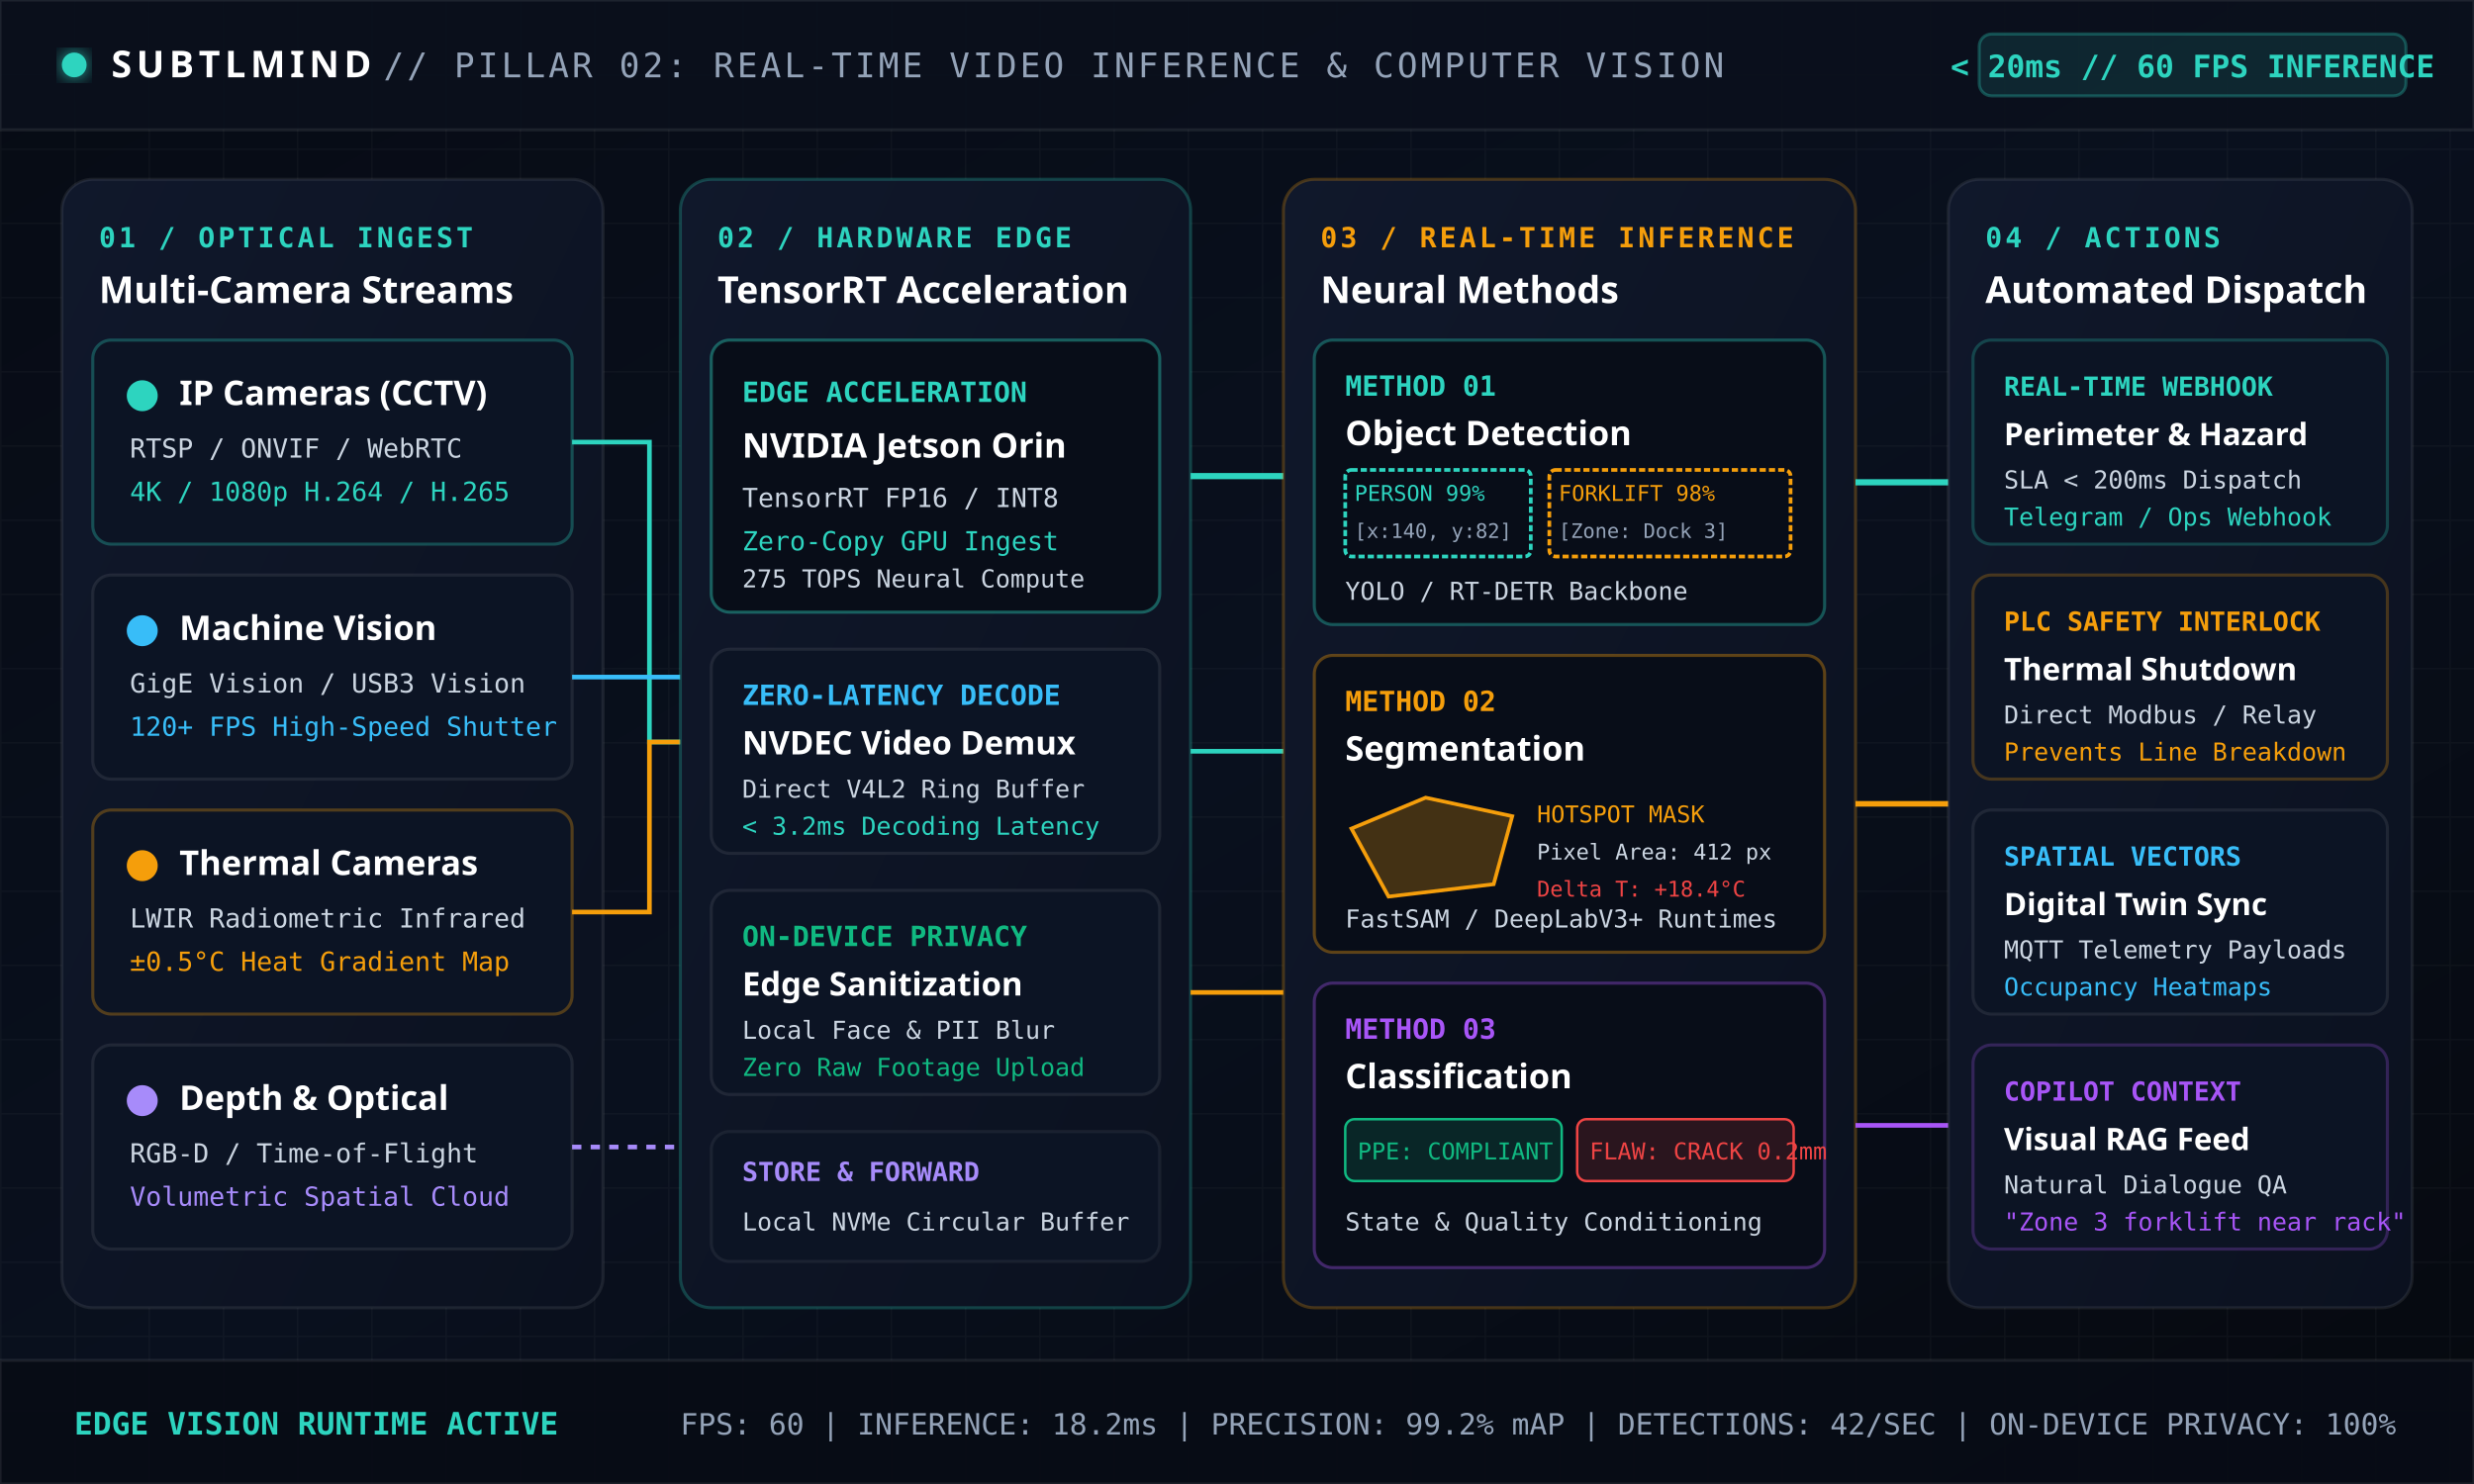
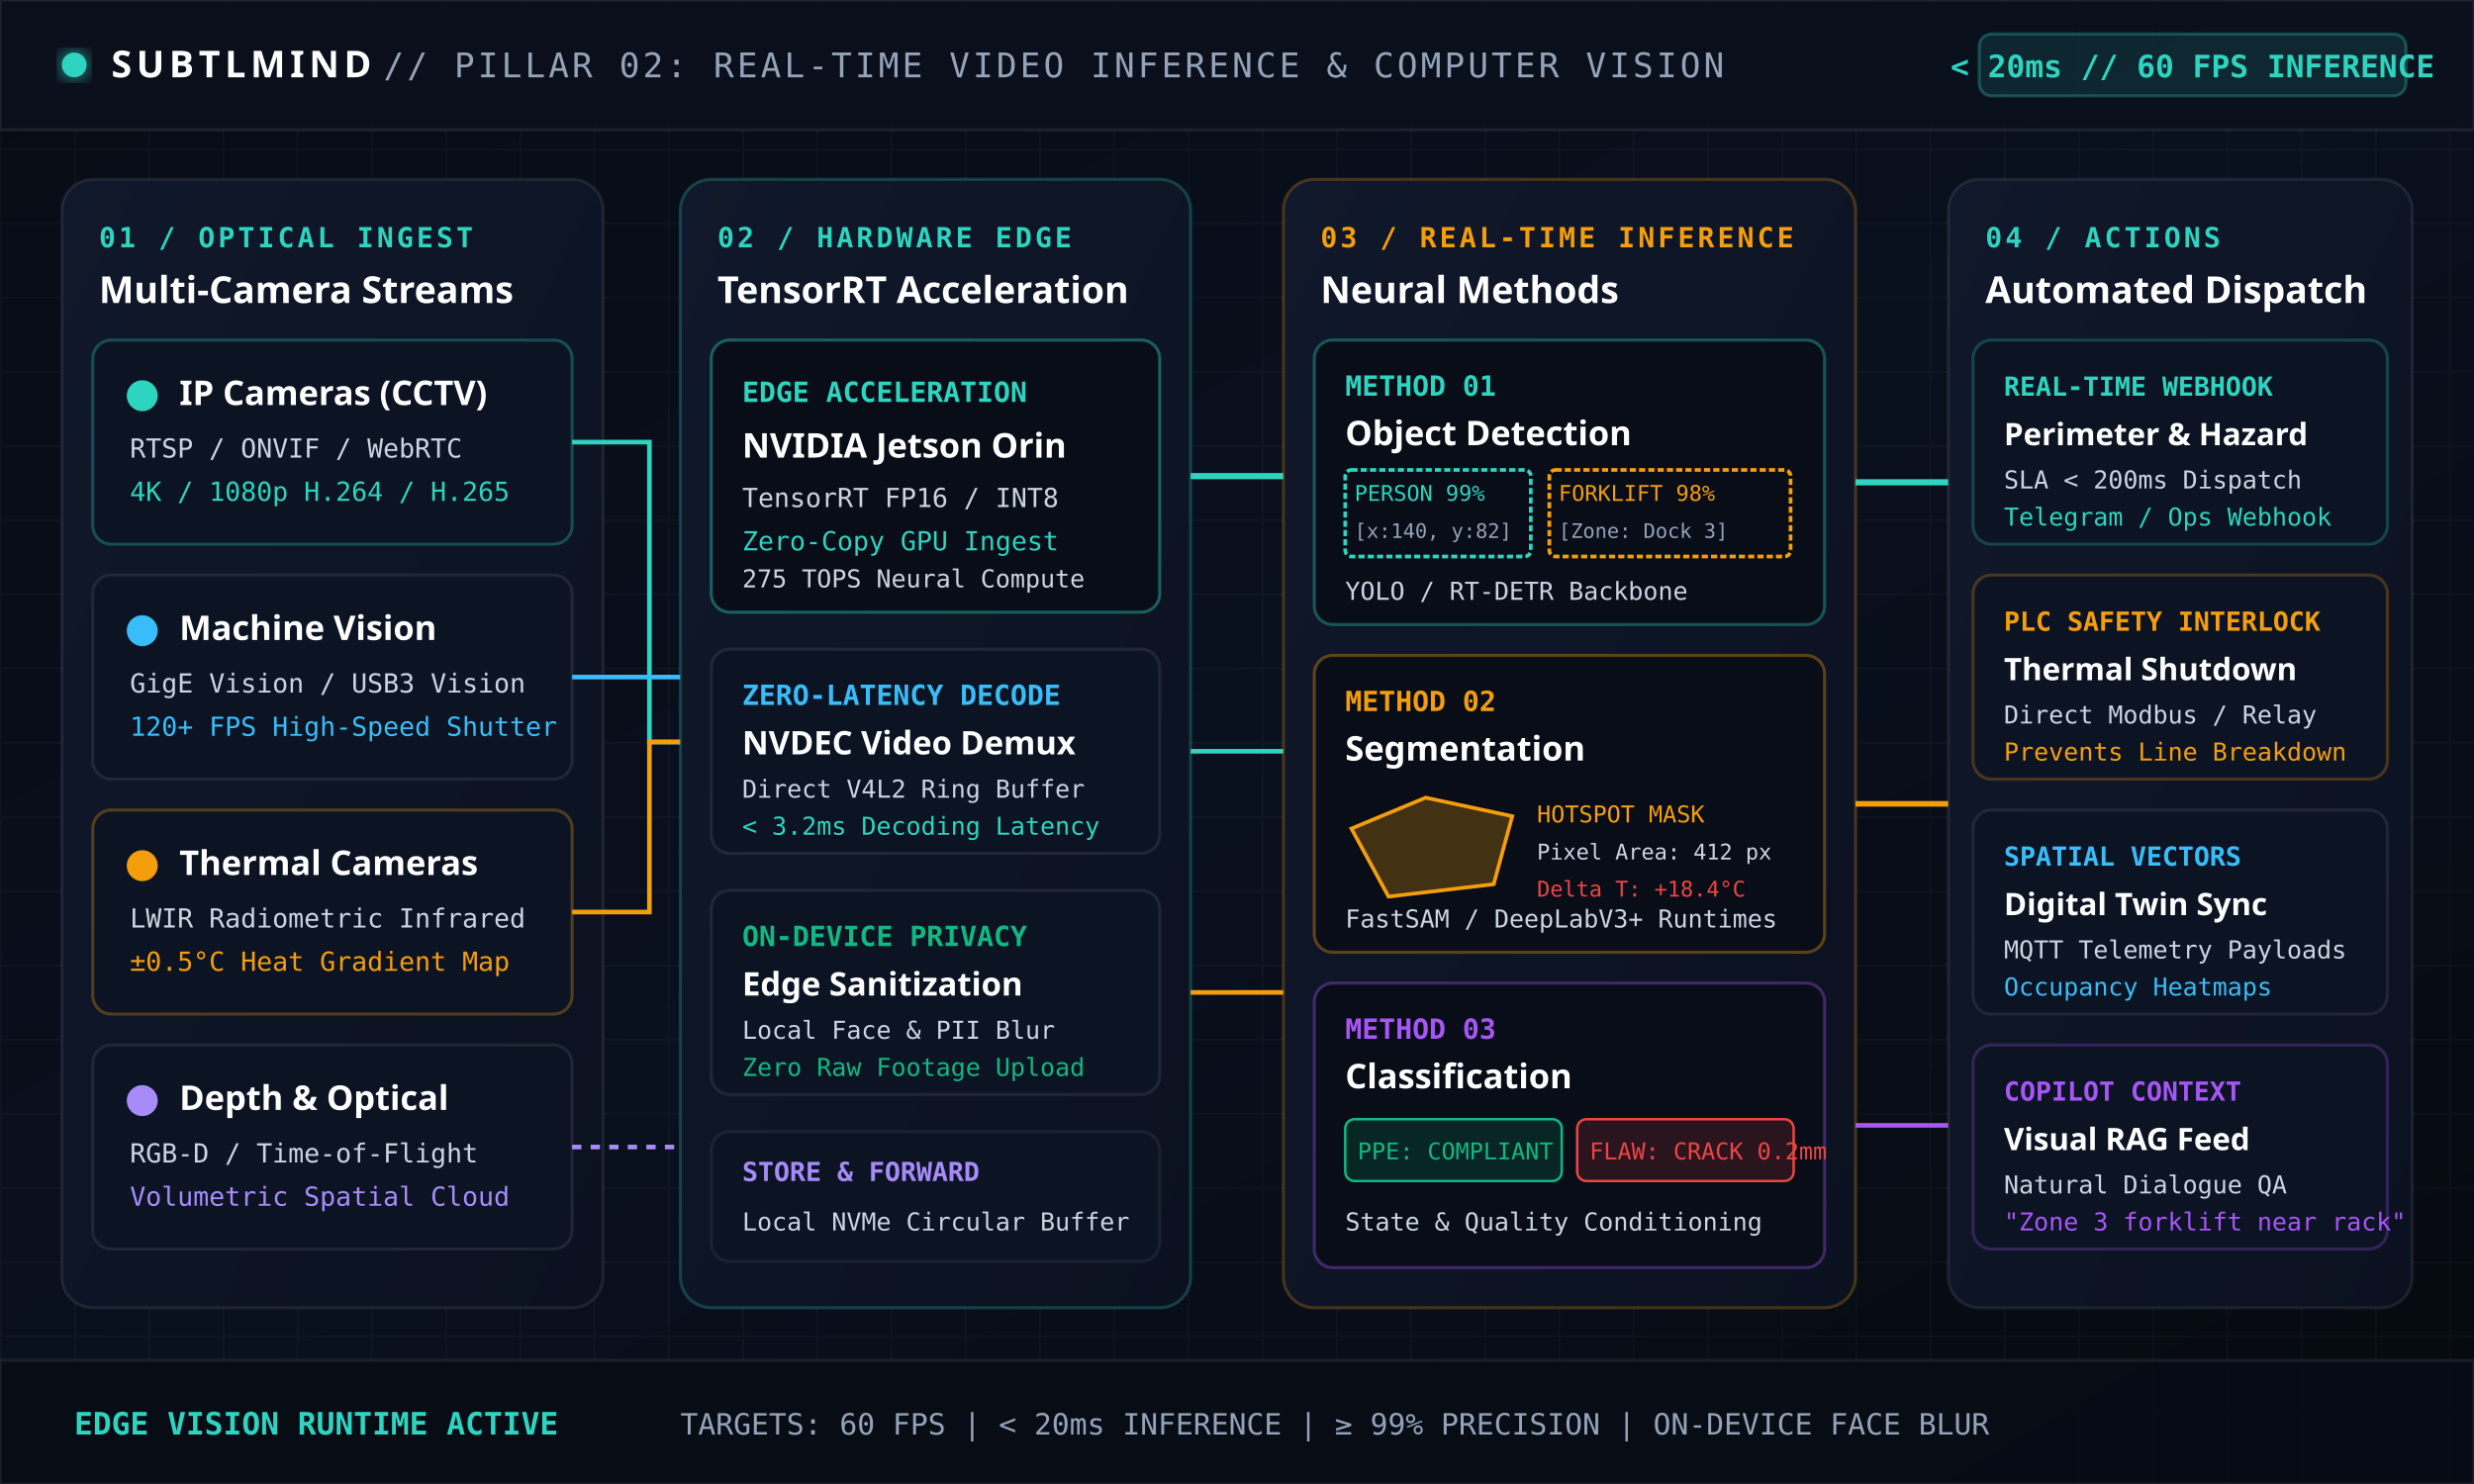
<svg xmlns="http://www.w3.org/2000/svg" viewBox="0 0 800 480" width="100%" height="100%">
  <defs>
    <linearGradient id="bgGradVision" x1="0%" y1="0%" x2="100%" y2="100%">
      <stop offset="0%" stop-color="#070B14" />
      <stop offset="50%" stop-color="#09101E" />
      <stop offset="100%" stop-color="#06090F" />
    </linearGradient>
    <linearGradient id="cardGradVision" x1="0%" y1="0%" x2="100%" y2="100%">
      <stop offset="0%" stop-color="#10182B" />
      <stop offset="100%" stop-color="#0B111F" />
    </linearGradient>
    <linearGradient id="tealGradV" x1="0%" y1="0%" x2="100%" y2="0%">
      <stop offset="0%" stop-color="#2DD4BF" />
      <stop offset="100%" stop-color="#0D9488" />
    </linearGradient>
    <linearGradient id="thermalGradV" x1="0%" y1="0%" x2="100%" y2="0%">
      <stop offset="0%" stop-color="#F59E0B" />
      <stop offset="50%" stop-color="#EF4444" />
      <stop offset="100%" stop-color="#A855F7" />
    </linearGradient>
    <pattern id="techGridV" width="24" height="24" patternUnits="userSpaceOnUse">
      <path d="M 24 0 L 0 0 0 24" fill="none" stroke="rgba(255, 255, 255, 0.03)" stroke-width="1" />
    </pattern>
    <filter id="tealGlowV" x="-20%" y="-20%" width="140%" height="140%">
      <feGaussianBlur stdDeviation="3" result="blur" />
      <feComposite in="SourceGraphic" in2="blur" operator="over" />
    </filter>
    <filter id="amberGlowV" x="-20%" y="-20%" width="140%" height="140%">
      <feGaussianBlur stdDeviation="3" result="blur" />
      <feComposite in="SourceGraphic" in2="blur" operator="over" />
    </filter>
  </defs>
  <rect width="800" height="480" fill="url(#bgGradVision)" />
  <rect width="800" height="480" fill="url(#techGridV)" />
  <rect x="0" y="0" width="800" height="42" fill="rgba(10, 16, 28, 0.9)" stroke="rgba(255, 255, 255, 0.08)" stroke-width="1" />
  <circle cx="24" cy="21" r="4" fill="#2DD4BF" filter="url(#tealGlowV)" />
  <text x="36" y="25" fill="#FFFFFF" font-family="'Plus Jakarta Sans', sans-serif" font-size="12" font-weight="700" letter-spacing="1.5">SUBTLMIND</text>
  <text x="124" y="25" fill="#94A3B8" font-family="'JetBrains Mono', monospace" font-size="11" letter-spacing="1">// PILLAR 02: REAL-TIME VIDEO INFERENCE &amp; COMPUTER VISION</text>
  <rect x="640" y="11" width="138" height="20" rx="4" fill="rgba(45, 212, 191, 0.12)" stroke="rgba(45, 212, 191, 0.3)" stroke-width="1" />
  <text x="709" y="25" fill="#2DD4BF" font-family="'JetBrains Mono', monospace" font-size="10" font-weight="700" text-anchor="middle">&lt; 20ms // 60 FPS INFERENCE</text>
  <rect x="20" y="58" width="175" height="365" rx="10" fill="url(#cardGradVision)" stroke="rgba(255, 255, 255, 0.08)" stroke-width="1" />
  <text x="32" y="80" fill="#2DD4BF" font-family="'JetBrains Mono', monospace" font-size="9" font-weight="700" letter-spacing="1">01 / OPTICAL INGEST</text>
  <text x="32" y="98" fill="#FFFFFF" font-family="'Plus Jakarta Sans', sans-serif" font-size="12" font-weight="700">Multi-Camera Streams</text>
  <g transform="translate(30, 110)">
    <rect width="155" height="66" rx="6" fill="#0C1424" stroke="rgba(45, 212, 191, 0.3)" stroke-width="1" />
    <circle cx="16" cy="18" r="5" fill="#2DD4BF" />
    <text x="28" y="21" fill="#FFFFFF" font-family="'Plus Jakarta Sans', sans-serif" font-size="11" font-weight="600">IP Cameras (CCTV)</text>
    <text x="12" y="38" fill="#CBD5E1" font-family="'JetBrains Mono', monospace" font-size="8.5">RTSP / ONVIF / WebRTC</text>
    <text x="12" y="52" fill="#2DD4BF" font-family="'JetBrains Mono', monospace" font-size="8.5">4K / 1080p H.264 / H.265</text>
  </g>
  <g transform="translate(30, 186)">
    <rect width="155" height="66" rx="6" fill="#0C1424" stroke="rgba(255, 255, 255, 0.08)" stroke-width="1" />
    <circle cx="16" cy="18" r="5" fill="#38BDF8" />
    <text x="28" y="21" fill="#FFFFFF" font-family="'Plus Jakarta Sans', sans-serif" font-size="11" font-weight="600">Machine Vision</text>
    <text x="12" y="38" fill="#CBD5E1" font-family="'JetBrains Mono', monospace" font-size="8.5">GigE Vision / USB3 Vision</text>
    <text x="12" y="52" fill="#38BDF8" font-family="'JetBrains Mono', monospace" font-size="8.5">120+ FPS High-Speed Shutter</text>
  </g>
  <g transform="translate(30, 262)">
    <rect width="155" height="66" rx="6" fill="#0C1424" stroke="rgba(245, 158, 11, 0.3)" stroke-width="1" />
    <circle cx="16" cy="18" r="5" fill="#F59E0B" />
    <text x="28" y="21" fill="#FFFFFF" font-family="'Plus Jakarta Sans', sans-serif" font-size="11" font-weight="600">Thermal Cameras</text>
    <text x="12" y="38" fill="#CBD5E1" font-family="'JetBrains Mono', monospace" font-size="8.5">LWIR Radiometric Infrared</text>
    <text x="12" y="52" fill="#F59E0B" font-family="'JetBrains Mono', monospace" font-size="8.5">±0.5°C Heat Gradient Map</text>
  </g>
  <g transform="translate(30, 338)">
    <rect width="155" height="66" rx="6" fill="#0C1424" stroke="rgba(255, 255, 255, 0.08)" stroke-width="1" />
    <circle cx="16" cy="18" r="5" fill="#A78BFA" />
    <text x="28" y="21" fill="#FFFFFF" font-family="'Plus Jakarta Sans', sans-serif" font-size="11" font-weight="600">Depth &amp; Optical</text>
    <text x="12" y="38" fill="#CBD5E1" font-family="'JetBrains Mono', monospace" font-size="8.5">RGB-D / Time-of-Flight</text>
    <text x="12" y="52" fill="#A78BFA" font-family="'JetBrains Mono', monospace" font-size="8.5">Volumetric Spatial Cloud</text>
  </g>
  <path d="M 185 143 L 210 143 L 210 240 L 220 240" fill="none" stroke="#2DD4BF" stroke-width="1.5" />
  <path d="M 185 219 L 220 219" fill="none" stroke="#38BDF8" stroke-width="1.5" />
  <path d="M 185 295 L 210 295 L 210 240 L 220 240" fill="none" stroke="#F59E0B" stroke-width="1.5" />
  <path d="M 185 371 L 220 371" fill="none" stroke="#A78BFA" stroke-width="1.5" stroke-dasharray="3,3" />
  <rect x="220" y="58" width="165" height="365" rx="10" fill="url(#cardGradVision)" stroke="rgba(45, 212, 191, 0.25)" stroke-width="1" />
  <text x="232" y="80" fill="#2DD4BF" font-family="'JetBrains Mono', monospace" font-size="9" font-weight="700" letter-spacing="1">02 / HARDWARE EDGE</text>
  <text x="232" y="98" fill="#FFFFFF" font-family="'Plus Jakarta Sans', sans-serif" font-size="12" font-weight="700">TensorRT Acceleration</text>
  <g transform="translate(230, 110)">
    <rect width="145" height="88" rx="6" fill="#080D18" stroke="rgba(45, 212, 191, 0.4)" stroke-width="1" />
    <text x="10" y="20" fill="#2DD4BF" font-family="'JetBrains Mono', monospace" font-size="9" font-weight="700">EDGE ACCELERATION</text>
    <text x="10" y="38" fill="#FFFFFF" font-family="'Plus Jakarta Sans', sans-serif" font-size="11" font-weight="700">NVIDIA Jetson Orin</text>
    <text x="10" y="54" fill="#CBD5E1" font-family="'JetBrains Mono', monospace" font-size="8.5">TensorRT FP16 / INT8</text>
    <text x="10" y="68" fill="#2DD4BF" font-family="'JetBrains Mono', monospace" font-size="8.5">Zero-Copy GPU Ingest</text>
    <text x="10" y="80" fill="#CBD5E1" font-family="'JetBrains Mono', monospace" font-size="8">275 TOPS Neural Compute</text>
  </g>
  <g transform="translate(230, 210)">
    <rect width="145" height="66" rx="6" fill="#0C1424" stroke="rgba(255, 255, 255, 0.08)" stroke-width="1" />
    <text x="10" y="18" fill="#38BDF8" font-family="'JetBrains Mono', monospace" font-size="9" font-weight="700">ZERO-LATENCY DECODE</text>
    <text x="10" y="34" fill="#FFFFFF" font-family="'Plus Jakarta Sans', sans-serif" font-size="10.5" font-weight="600">NVDEC Video Demux</text>
    <text x="10" y="48" fill="#CBD5E1" font-family="'JetBrains Mono', monospace" font-size="8">Direct V4L2 Ring Buffer</text>
    <text x="10" y="60" fill="#2DD4BF" font-family="'JetBrains Mono', monospace" font-size="8">&lt; 3.2ms Decoding Latency</text>
  </g>
  <g transform="translate(230, 288)">
    <rect width="145" height="66" rx="6" fill="#0C1424" stroke="rgba(255, 255, 255, 0.08)" stroke-width="1" />
    <text x="10" y="18" fill="#10B981" font-family="'JetBrains Mono', monospace" font-size="9" font-weight="700">ON-DEVICE PRIVACY</text>
    <text x="10" y="34" fill="#FFFFFF" font-family="'Plus Jakarta Sans', sans-serif" font-size="10.5" font-weight="600">Edge Sanitization</text>
    <text x="10" y="48" fill="#CBD5E1" font-family="'JetBrains Mono', monospace" font-size="8">Local Face &amp; PII Blur</text>
    <text x="10" y="60" fill="#10B981" font-family="'JetBrains Mono', monospace" font-size="8">Zero Raw Footage Upload</text>
  </g>
  <g transform="translate(230, 366)">
    <rect width="145" height="42" rx="6" fill="#0C1424" stroke="rgba(255, 255, 255, 0.06)" stroke-width="1" />
    <text x="10" y="16" fill="#A78BFA" font-family="'JetBrains Mono', monospace" font-size="8.5" font-weight="700">STORE &amp; FORWARD</text>
    <text x="10" y="32" fill="#CBD5E1" font-family="'JetBrains Mono', monospace" font-size="8">Local NVMe Circular Buffer</text>
  </g>
  <path d="M 385 154 L 415 154" fill="none" stroke="#2DD4BF" stroke-width="2" />
  <path d="M 385 243 L 415 243" fill="none" stroke="#2DD4BF" stroke-width="1.5" />
  <path d="M 385 321 L 415 321" fill="none" stroke="#F59E0B" stroke-width="1.5" />
  <rect x="415" y="58" width="185" height="365" rx="10" fill="url(#cardGradVision)" stroke="rgba(245, 158, 11, 0.25)" stroke-width="1" />
  <text x="427" y="80" fill="#F59E0B" font-family="'JetBrains Mono', monospace" font-size="9" font-weight="700" letter-spacing="1">03 / REAL-TIME INFERENCE</text>
  <text x="427" y="98" fill="#FFFFFF" font-family="'Plus Jakarta Sans', sans-serif" font-size="12" font-weight="700">Neural Methods</text>
  <g transform="translate(425, 110)">
    <rect width="165" height="92" rx="6" fill="#080D18" stroke="rgba(45, 212, 191, 0.35)" stroke-width="1" />
    <text x="10" y="18" fill="#2DD4BF" font-family="'JetBrains Mono', monospace" font-size="9" font-weight="700">METHOD 01</text>
    <text x="10" y="34" fill="#FFFFFF" font-family="'Plus Jakarta Sans', sans-serif" font-size="11" font-weight="700">Object Detection</text>
    <rect x="10" y="42" width="60" height="28" rx="2" fill="none" stroke="#2DD4BF" stroke-width="1.2" stroke-dasharray="2 1" />
    <text x="13" y="52" fill="#2DD4BF" font-family="'JetBrains Mono', monospace" font-size="7">PERSON 99%</text>
    <text x="13" y="64" fill="#94A3B8" font-family="'JetBrains Mono', monospace" font-size="6.5">[x:140, y:82]</text>
    <rect x="76" y="42" width="78" height="28" rx="2" fill="none" stroke="#F59E0B" stroke-width="1.2" stroke-dasharray="2 1" />
    <text x="79" y="52" fill="#F59E0B" font-family="'JetBrains Mono', monospace" font-size="7">FORKLIFT 98%</text>
    <text x="79" y="64" fill="#94A3B8" font-family="'JetBrains Mono', monospace" font-size="6.5">[Zone: Dock 3]</text>
    <text x="10" y="84" fill="#CBD5E1" font-family="'JetBrains Mono', monospace" font-size="8">YOLO / RT-DETR Backbone</text>
  </g>
  <g transform="translate(425, 212)">
    <rect width="165" height="96" rx="6" fill="#080D18" stroke="rgba(245, 158, 11, 0.35)" stroke-width="1" />
    <text x="10" y="18" fill="#F59E0B" font-family="'JetBrains Mono', monospace" font-size="9" font-weight="700">METHOD 02</text>
    <text x="10" y="34" fill="#FFFFFF" font-family="'Plus Jakarta Sans', sans-serif" font-size="11" font-weight="700">Segmentation</text>
    <polygon points="12,56 36,46 64,52 58,74 24,78" fill="rgba(245, 158, 11, 0.25)" stroke="#F59E0B" stroke-width="1.2" />
    <text x="72" y="54" fill="#F59E0B" font-family="'JetBrains Mono', monospace" font-size="7.5">HOTSPOT MASK</text>
    <text x="72" y="66" fill="#CBD5E1" font-family="'JetBrains Mono', monospace" font-size="7">Pixel Area: 412 px</text>
    <text x="72" y="78" fill="#EF4444" font-family="'JetBrains Mono', monospace" font-size="7">Delta T: +18.4°C</text>
    <text x="10" y="88" fill="#CBD5E1" font-family="'JetBrains Mono', monospace" font-size="8">FastSAM / DeepLabV3+ Runtimes</text>
  </g>
  <g transform="translate(425, 318)">
    <rect width="165" height="92" rx="6" fill="#080D18" stroke="rgba(168, 85, 247, 0.35)" stroke-width="1" />
    <text x="10" y="18" fill="#A855F7" font-family="'JetBrains Mono', monospace" font-size="9" font-weight="700">METHOD 03</text>
    <text x="10" y="34" fill="#FFFFFF" font-family="'Plus Jakarta Sans', sans-serif" font-size="11" font-weight="700">Classification</text>
    <rect x="10" y="44" width="70" height="20" rx="3" fill="rgba(16, 185, 129, 0.15)" stroke="#10B981" stroke-width="0.8" />
    <text x="14" y="57" fill="#10B981" font-family="'JetBrains Mono', monospace" font-size="7.5">PPE: COMPLIANT</text>
    <rect x="85" y="44" width="70" height="20" rx="3" fill="rgba(239, 68, 68, 0.15)" stroke="#EF4444" stroke-width="0.8" />
    <text x="89" y="57" fill="#EF4444" font-family="'JetBrains Mono', monospace" font-size="7.5">FLAW: CRACK 0.2mm</text>
    <text x="10" y="80" fill="#CBD5E1" font-family="'JetBrains Mono', monospace" font-size="8">State &amp; Quality Conditioning</text>
  </g>
  <path d="M 600 156 L 630 156" fill="none" stroke="#2DD4BF" stroke-width="2" />
  <path d="M 600 260 L 630 260" fill="none" stroke="#F59E0B" stroke-width="1.8" />
  <path d="M 600 364 L 630 364" fill="none" stroke="#A855F7" stroke-width="1.5" />
  <rect x="630" y="58" width="150" height="365" rx="10" fill="url(#cardGradVision)" stroke="rgba(255, 255, 255, 0.08)" stroke-width="1" />
  <text x="642" y="80" fill="#2DD4BF" font-family="'JetBrains Mono', monospace" font-size="9" font-weight="700" letter-spacing="1">04 / ACTIONS</text>
  <text x="642" y="98" fill="#FFFFFF" font-family="'Plus Jakarta Sans', sans-serif" font-size="12" font-weight="700">Automated Dispatch</text>
  <g transform="translate(638, 110)">
    <rect width="134" height="66" rx="6" fill="#0C1424" stroke="rgba(45, 212, 191, 0.25)" stroke-width="1" />
    <text x="10" y="18" fill="#2DD4BF" font-family="'JetBrains Mono', monospace" font-size="8.5" font-weight="700">REAL-TIME WEBHOOK</text>
    <text x="10" y="34" fill="#FFFFFF" font-family="'Plus Jakarta Sans', sans-serif" font-size="10" font-weight="600">Perimeter &amp; Hazard</text>
    <text x="10" y="48" fill="#CBD5E1" font-family="'JetBrains Mono', monospace" font-size="8">SLA &lt; 200ms Dispatch</text>
    <text x="10" y="60" fill="#2DD4BF" font-family="'JetBrains Mono', monospace" font-size="8">Telegram / Ops Webhook</text>
  </g>
  <g transform="translate(638, 186)">
    <rect width="134" height="66" rx="6" fill="#0C1424" stroke="rgba(245, 158, 11, 0.25)" stroke-width="1" />
    <text x="10" y="18" fill="#F59E0B" font-family="'JetBrains Mono', monospace" font-size="8.5" font-weight="700">PLC SAFETY INTERLOCK</text>
    <text x="10" y="34" fill="#FFFFFF" font-family="'Plus Jakarta Sans', sans-serif" font-size="10" font-weight="600">Thermal Shutdown</text>
    <text x="10" y="48" fill="#CBD5E1" font-family="'JetBrains Mono', monospace" font-size="8">Direct Modbus / Relay</text>
    <text x="10" y="60" fill="#F59E0B" font-family="'JetBrains Mono', monospace" font-size="8">Prevents Line Breakdown</text>
  </g>
  <g transform="translate(638, 262)">
    <rect width="134" height="66" rx="6" fill="#0C1424" stroke="rgba(255, 255, 255, 0.08)" stroke-width="1" />
    <text x="10" y="18" fill="#38BDF8" font-family="'JetBrains Mono', monospace" font-size="8.5" font-weight="700">SPATIAL VECTORS</text>
    <text x="10" y="34" fill="#FFFFFF" font-family="'Plus Jakarta Sans', sans-serif" font-size="10" font-weight="600">Digital Twin Sync</text>
    <text x="10" y="48" fill="#CBD5E1" font-family="'JetBrains Mono', monospace" font-size="8">MQTT Telemetry Payloads</text>
    <text x="10" y="60" fill="#38BDF8" font-family="'JetBrains Mono', monospace" font-size="8">Occupancy Heatmaps</text>
  </g>
  <g transform="translate(638, 338)">
    <rect width="134" height="66" rx="6" fill="#0C1424" stroke="rgba(168, 85, 247, 0.25)" stroke-width="1" />
    <text x="10" y="18" fill="#A855F7" font-family="'JetBrains Mono', monospace" font-size="8.5" font-weight="700">COPILOT CONTEXT</text>
    <text x="10" y="34" fill="#FFFFFF" font-family="'Plus Jakarta Sans', sans-serif" font-size="10" font-weight="600">Visual RAG Feed</text>
    <text x="10" y="48" fill="#CBD5E1" font-family="'JetBrains Mono', monospace" font-size="8">Natural Dialogue QA</text>
    <text x="10" y="60" fill="#A855F7" font-family="'JetBrains Mono', monospace" font-size="8">"Zone 3 forklift near rack"</text>
  </g>
  <rect x="0" y="440" width="800" height="40" fill="rgba(8, 12, 22, 0.95)" stroke="rgba(255, 255, 255, 0.08)" stroke-width="1" />
  <text x="24" y="464" fill="#2DD4BF" font-family="'JetBrains Mono', monospace" font-size="10" font-weight="700">EDGE VISION RUNTIME ACTIVE</text>
-   <text x="220" y="464" fill="#94A3B8" font-family="'JetBrains Mono', monospace" font-size="9.5">FPS: 60 | INFERENCE: 18.2ms | PRECISION: 99.2% mAP | DETECTIONS: 42/SEC | ON-DEVICE PRIVACY: 100%</text>
+   <text x="220" y="464" fill="#94A3B8" font-family="'JetBrains Mono', monospace" font-size="9.5">TARGETS: 60 FPS | &lt; 20ms INFERENCE | ≥ 99% PRECISION | ON-DEVICE FACE BLUR</text>
</svg>
